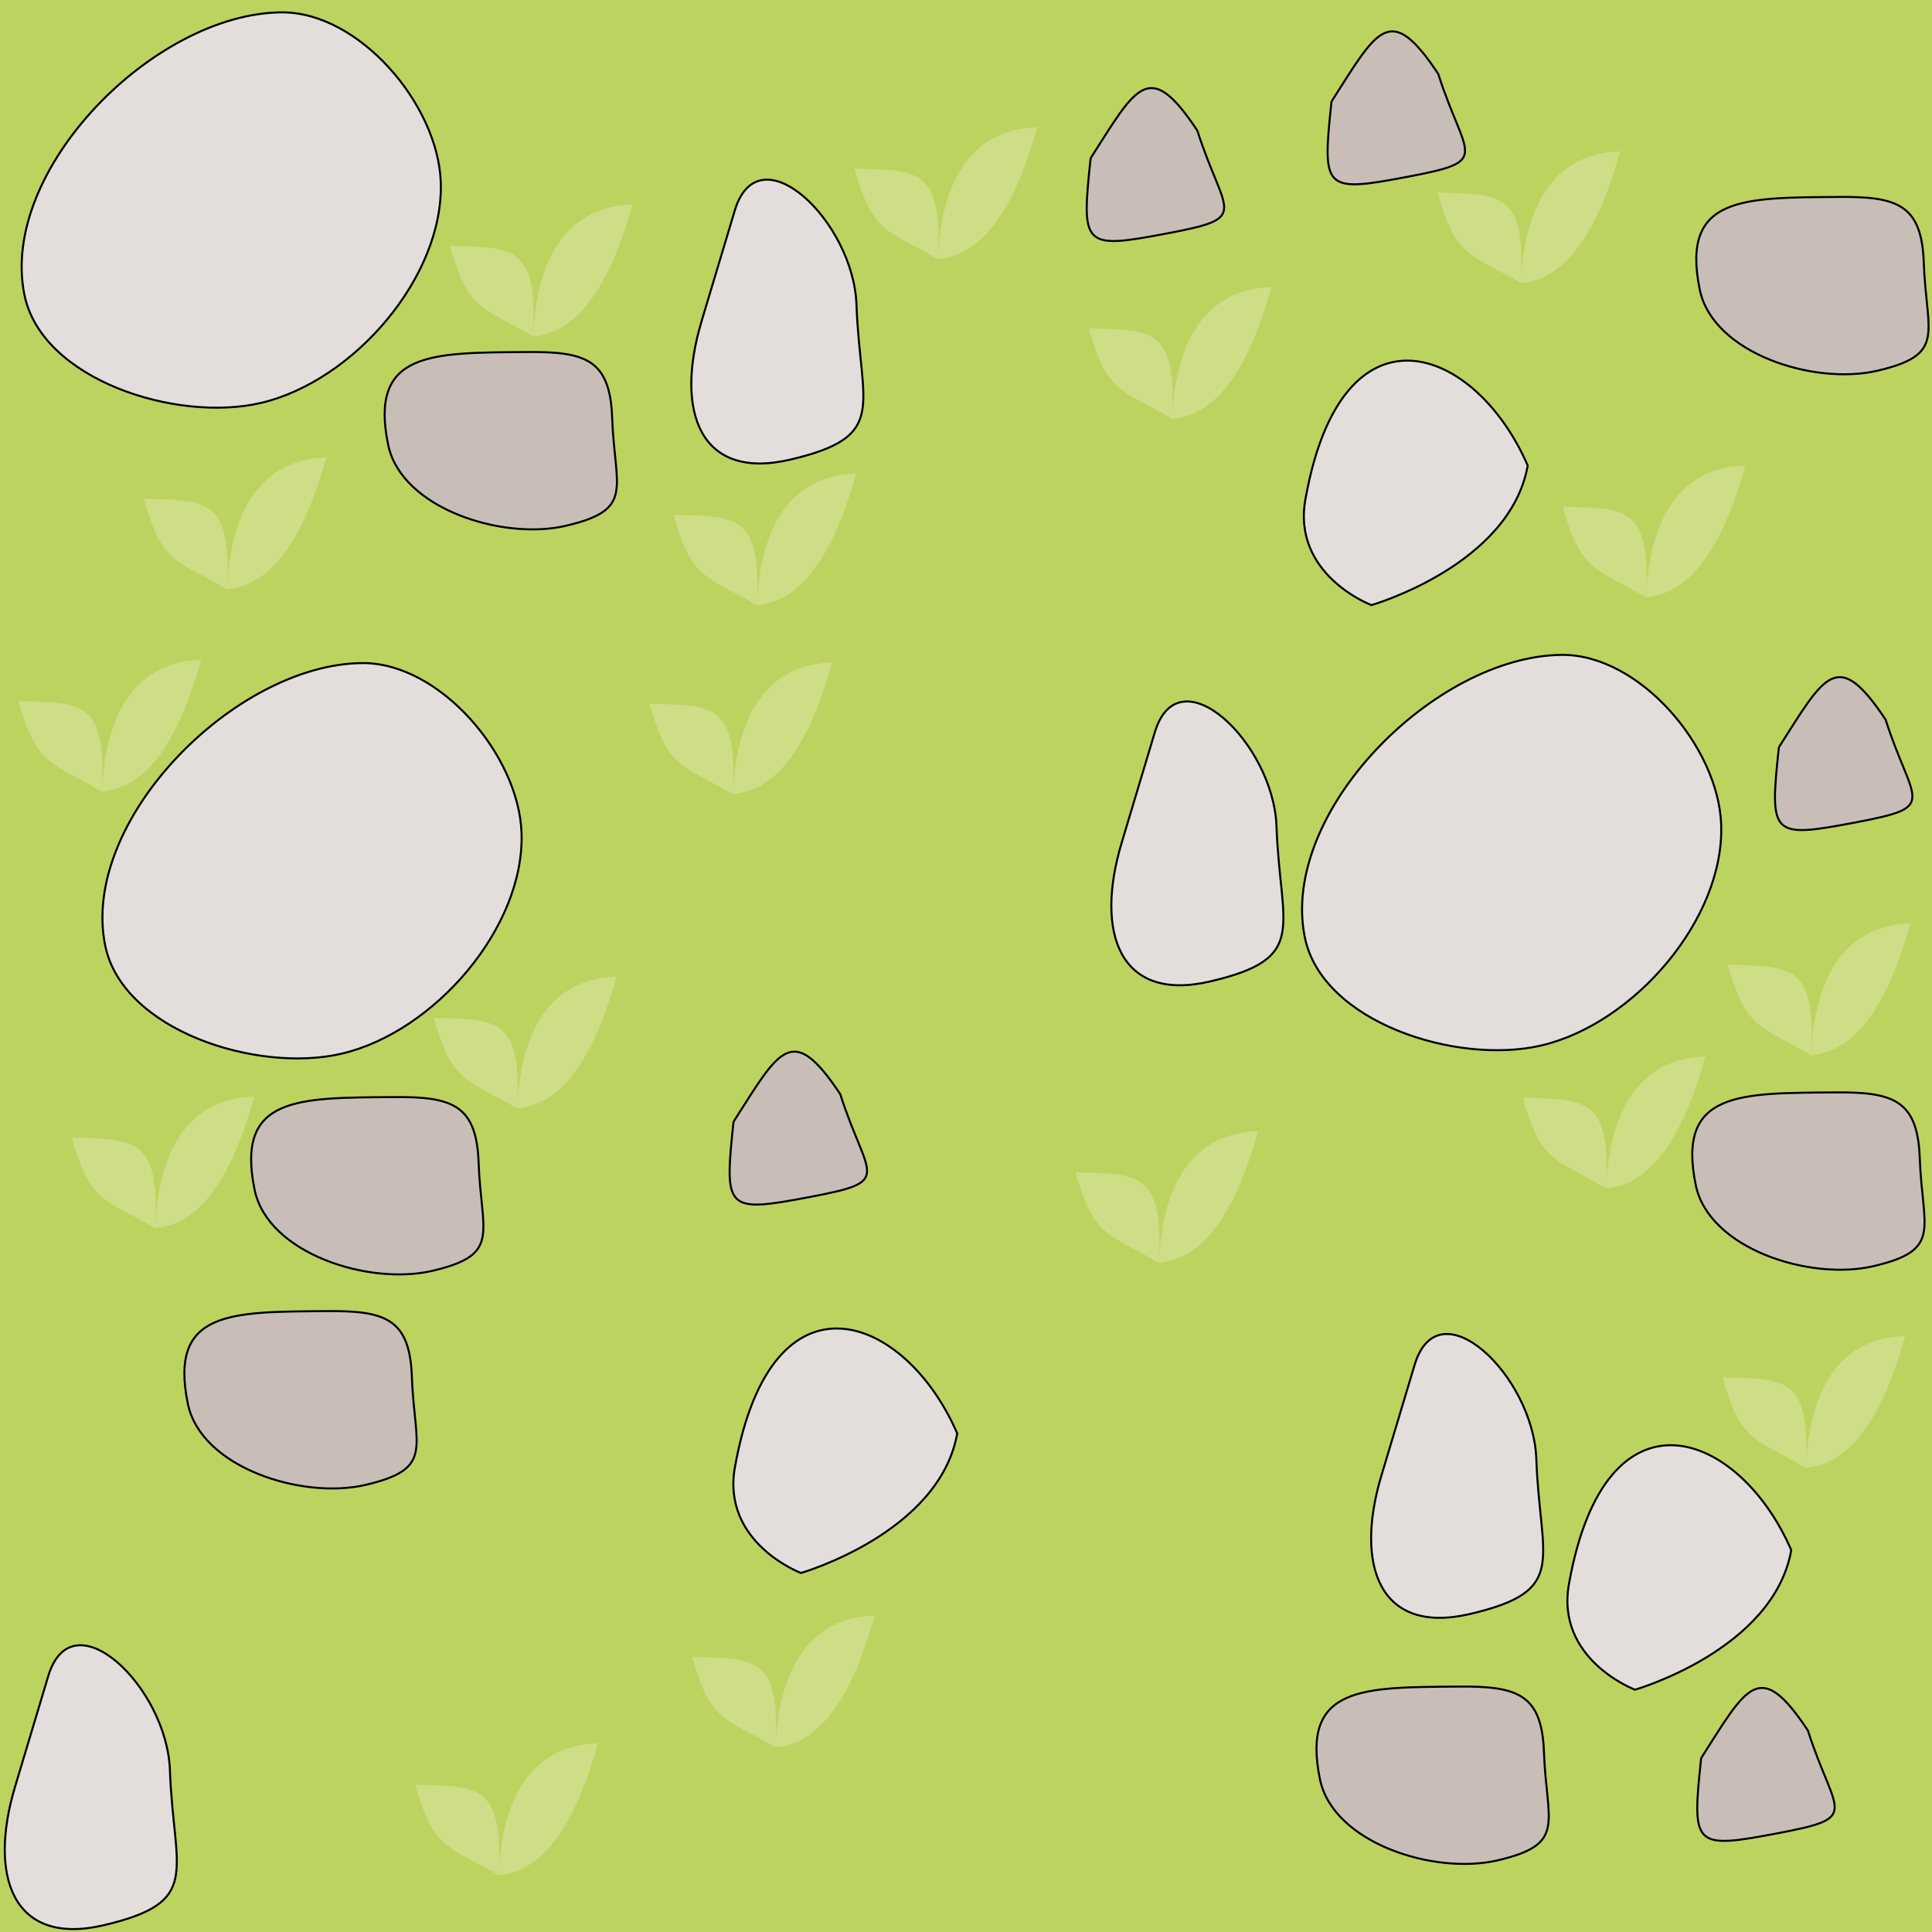
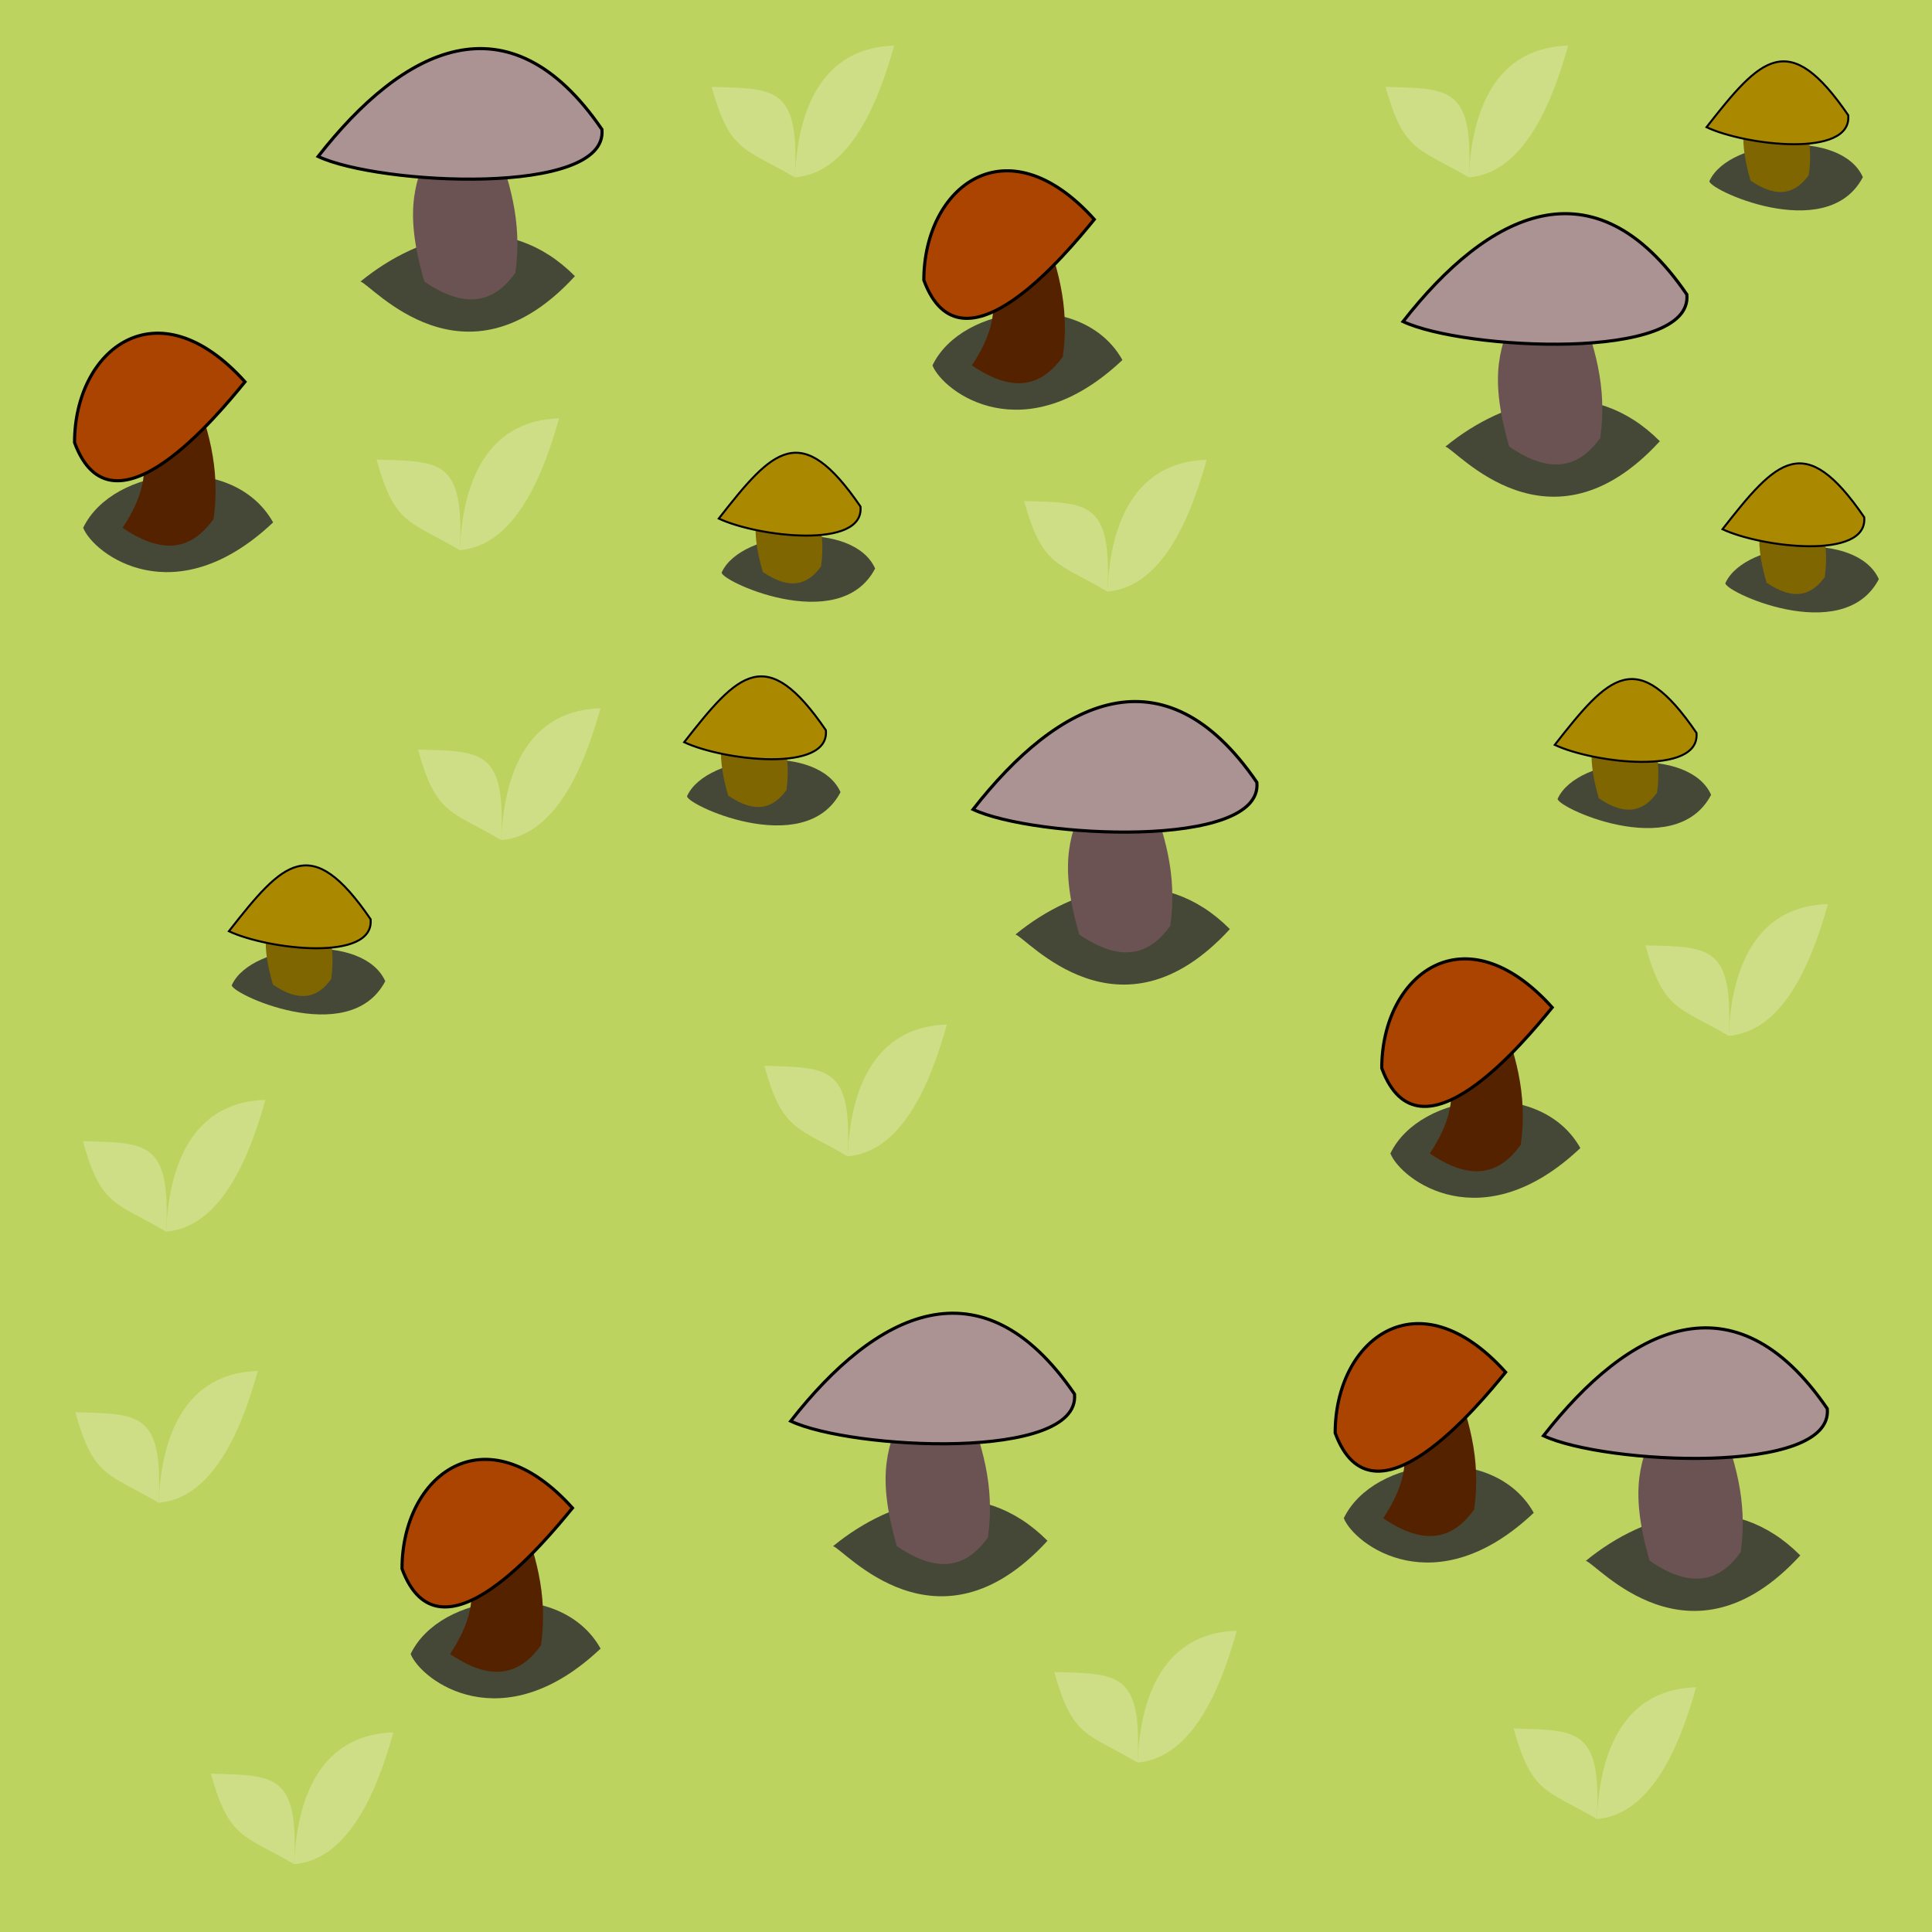
<svg xmlns="http://www.w3.org/2000/svg" xmlns:xlink="http://www.w3.org/1999/xlink" width="96mm" height="96mm" viewBox="0 0 96 96" version="1.1" id="svg8">
  <defs id="defs2" />
  <g id="layer1" transform="translate(0,-201)" style="display:inline">
    <rect style="opacity:1;fill:#bcd35f;fill-opacity:1;stroke:none;stroke-width:0.1;stroke-linejoin:bevel;stroke-miterlimit:4;stroke-dasharray:none;stroke-dashoffset:0;stroke-opacity:1" id="rect4504" width="96" height="96" x="0" y="201" />
-     <g transform="matrix(0.9999889,0,0,0.9999889,28.68986,228.7393)" style="display:inline;stroke-width:0.1;stroke-miterlimit:4;stroke-dasharray:none" id="use5480">
-       <path style="fill:#cdde87;fill-opacity:1;fill-rule:evenodd;stroke:none;stroke-width:0.1;stroke-linecap:butt;stroke-linejoin:miter;stroke-opacity:1;stroke-miterlimit:4;stroke-dasharray:none" d="M 7.726,11.728 C 10.299,11.507 11.748,8.451 12.659,5.179 9.471,5.267 7.892,7.74 7.726,11.728 Z" id="path1725" />
-       <path style="fill:#cdde87;fill-opacity:1;fill-rule:evenodd;stroke:none;stroke-width:0.1;stroke-linecap:butt;stroke-linejoin:miter;stroke-opacity:1;stroke-miterlimit:4;stroke-dasharray:none" d="M 7.726,11.728 C 5.22,10.25 4.498,10.501 3.588,7.229 6.775,7.317 7.958,7.211 7.726,11.728 Z" id="path1727" />
+   </g>
+   <g id="layer2" transform="translate(0,64)" style="display:inline">
+     <g id="g4721" transform="matrix(1.56251,0,0,1.56251,-8.488813,31.58512)">
+       <path id="path4674" d="m 23.716,-52.392 c -2.139,-2.153 -4.906,-1.395 -6.82,0.172 0.341,0.072 3.308,3.658 6.82,-0.172 z" style="fill:#454837;stroke:none;stroke-width:0.39px;stroke-linecap:butt;stroke-linejoin:miter;stroke-opacity:1" />
+       <path id="path4672" d="m 19.066,-56.491 c -0.344,1.026 -0.851,1.835 -0.138,4.271 1.376,0.938 2.249,0.618 2.893,-0.276 0.237,-1.657 -0.205,-2.974 -0.689,-4.271 z" style="fill:#6c5353;stroke:none;stroke-width:0.39px;stroke-linecap:butt;stroke-linejoin:miter;stroke-opacity:1" />
+       <path id="path4670" d="m 15.55,-56.198 c 2.697,-3.451 6.059,-5.199 9.025,-0.86 0.204,2.145 -7.102,1.766 -9.025,0.86 z" style="fill:#ac9393;fill-opacity:1;stroke:#000000;stroke-width:0.1;stroke-linecap:butt;stroke-linejoin:miter;stroke-miterlimit:4;stroke-dasharray:none;stroke-opacity:1" />
    </g>
-     <use x="0" y="0" xlink:href="#use5480" id="use1732" transform="translate(10.18646,-26.59062)" width="100%" height="100%" />
-     <use x="0" y="0" xlink:href="#use1732" id="use1734" transform="translate(28.97187,1.190625)" width="100%" height="100%" />
-     <use x="0" y="0" xlink:href="#use1734" id="use1736" transform="translate(-17.33021,6.746875)" width="100%" height="100%" />
-     <use x="0" y="0" xlink:href="#use1736" id="use1738" transform="translate(-20.6375,9.260416)" width="100%" height="100%" />
-     <use x="0" y="0" xlink:href="#use1738" id="use1740" transform="translate(-29.89792,30.95625)" width="100%" height="100%" />
-     <use x="0" y="0" xlink:href="#use1740" id="use1742" transform="translate(17.99167,-5.953125)" width="100%" height="100%" />
-     <use x="0" y="0" xlink:href="#use1742" id="use1744" transform="translate(-20.6375,-15.74271)" width="100%" height="100%" />
-     <use x="0" y="0" xlink:href="#use1744" id="use1746" transform="translate(6.217708,-10.05417)" width="100%" height="100%" />
-     <use x="0" y="0" xlink:href="#use1746" id="use1748" transform="translate(15.21354,-12.56771)" width="100%" height="100%" />
-     <use x="0" y="0" xlink:href="#use1748" id="use1750" transform="translate(55.29792,12.96458)" width="100%" height="100%" />
-     <use x="0" y="0" xlink:href="#use1750" id="use1752" transform="translate(8.202083,22.75417)" width="100%" height="100%" />
-     <use x="0" y="0" xlink:href="#use1752" id="use1754" transform="translate(-10.18646,6.614583)" width="100%" height="100%" />
-     <use x="0" y="0" xlink:href="#use1754" id="use1756" transform="translate(-22.225,3.704167)" width="100%" height="100%" />
-     <use x="0" y="0" xlink:href="#use1756" id="use1758" transform="translate(-19.05,24.07708)" width="100%" height="100%" />
-     <use x="0" y="0" xlink:href="#use1758" id="use1760" transform="translate(51.19687,-13.89062)" width="100%" height="100%" />
-     <use x="0" y="0" xlink:href="#use1760" id="use1762" transform="translate(-64.95521,20.24062)" width="100%" height="100%" />
-   </g>
-   <g id="layer3" />
-   <g id="layer2" transform="translate(0,64)" style="display:inline">
-     <path style="fill:#e3dedb;fill-opacity:1;fill-rule:evenodd;stroke:#000000;stroke-width:0.1;stroke-linecap:butt;stroke-linejoin:miter;stroke-miterlimit:4;stroke-dasharray:none;stroke-opacity:1" d="m 1.216,-49.341 c 0.865,4.217 7.556,6.343 11.747,5.363 4.596,-1.074 9.105,-6.264 8.938,-10.981 -0.137,-3.852 -4.063,-8.459 -7.917,-8.427 -6.327,0.052 -14.04,7.847 -12.769,14.045 z" id="path5587" />
-     <path style="fill:#c8beb7;fill-opacity:1;fill-rule:evenodd;stroke:#000000;stroke-width:0.1;stroke-linecap:butt;stroke-linejoin:miter;stroke-miterlimit:4;stroke-dasharray:none;stroke-opacity:1" d="m 19.286,-41.903 c 0.65,3.169 5.678,4.766 8.828,4.03 3.453,-0.807 2.429,-1.829 2.303,-5.373 -0.103,-2.894 -1.326,-3.286 -4.222,-3.262 -4.755,0.039 -7.864,-0.052 -6.909,4.606 z" id="use5507" />
-     <path style="fill:#e3dedb;fill-opacity:1;fill-rule:evenodd;stroke:#000000;stroke-width:0.1;stroke-linecap:butt;stroke-linejoin:miter;stroke-miterlimit:4;stroke-dasharray:none;stroke-opacity:1" d="m 34.86,-48.034 c -1.332,4.439 -0.114,7.929 4.399,6.874 4.948,-1.157 3.48,-2.62 3.299,-7.699 -0.147,-4.147 -4.857,-8.649 -6.049,-4.674 -1.65,5.499 -1.65,5.499 -1.65,5.499 z" id="use5539" />
-     <use x="0" y="0" xlink:href="#path5587" id="use5871" transform="translate(4.013477,32.33424)" width="100%" height="100%" style="stroke-width:0.1;stroke-miterlimit:4;stroke-dasharray:none" />
-     <path style="fill:#c8beb7;fill-opacity:1;fill-rule:evenodd;stroke:#000000;stroke-width:0.1;stroke-linecap:butt;stroke-linejoin:miter;stroke-miterlimit:4;stroke-dasharray:none;stroke-opacity:1" d="m 54.193,-56.139 c -0.469,4.403 -0.392,4.533 3.787,3.74 4.218,-0.801 2.868,-0.886 1.515,-5.112 -2.407,-3.621 -3.016,-2.206 -5.302,1.373 z" id="use5877" />
-     <use x="0" y="0" xlink:href="#use5507" id="use5879" transform="translate(65.174,-7.705961)" width="100%" height="100%" style="stroke-width:0.1;stroke-miterlimit:4;stroke-dasharray:none" />
-     <path style="fill:#e3dedb;fill-opacity:1;fill-rule:evenodd;stroke:#000000;stroke-width:0.1;stroke-linecap:butt;stroke-linejoin:miter;stroke-miterlimit:4;stroke-dasharray:none;stroke-opacity:1" d="m 64.875,-39.248 c -0.722,3.809 3.27,5.315 3.27,5.315 0,0 6.878,-1.971 7.766,-6.933 -2.564,-5.926 -9.205,-8.506 -11.035,1.618 z" id="use5881" />
-     <use x="0" y="0" xlink:href="#use5877" id="use5883" transform="translate(11.96939,-2.818013)" width="100%" height="100%" style="stroke-width:0.1;stroke-miterlimit:4;stroke-dasharray:none" />
-     <path id="use5887" d="m 88.392,-26.87 c -0.469,4.403 -0.392,4.533 3.787,3.74 4.218,-0.801 2.868,-0.886 1.515,-5.112 -2.407,-3.621 -3.016,-2.206 -5.302,1.373 z" style="fill:#c8beb7;fill-opacity:1;fill-rule:evenodd;stroke:#000000;stroke-width:0.1;stroke-linecap:butt;stroke-linejoin:miter;stroke-miterlimit:4;stroke-dasharray:none;stroke-opacity:1" />
-     <path id="use5895" d="m 64.839,-17.414 c 0.865,4.217 7.556,6.343 11.747,5.363 4.596,-1.074 9.105,-6.264 8.938,-10.981 -0.137,-3.852 -4.063,-8.459 -7.917,-8.427 -6.327,0.052 -14.04,7.847 -12.769,14.045 z" style="fill:#e3dedb;fill-opacity:1;fill-rule:evenodd;stroke:#000000;stroke-width:0.1;stroke-linecap:butt;stroke-linejoin:miter;stroke-miterlimit:4;stroke-dasharray:none;stroke-opacity:1" />
-     <use x="0" y="0" xlink:href="#use5507" id="use5897" transform="translate(-6.635,37.02086)" width="100%" height="100%" style="stroke-width:0.1;stroke-miterlimit:4;stroke-dasharray:none" />
-     <use x="0" y="0" xlink:href="#use5507" id="use5901" transform="translate(-9.951693,47.65671)" width="100%" height="100%" style="stroke-width:0.1;stroke-miterlimit:4;stroke-dasharray:none" />
-     <path id="use5905" d="m 0.746,24.791 c -1.332,4.439 -0.114,7.929 4.399,6.874 4.948,-1.157 3.48,-2.62 3.299,-7.699 -0.147,-4.147 -4.857,-8.649 -6.049,-4.674 -1.65,5.499 -1.65,5.499 -1.65,5.499 z" style="fill:#e3dedb;fill-opacity:1;fill-rule:evenodd;stroke:#000000;stroke-width:0.1;stroke-linecap:butt;stroke-linejoin:miter;stroke-miterlimit:4;stroke-dasharray:none;stroke-opacity:1" />
-     <path id="use5911" d="m 36.449,-8.261 c -0.469,4.403 -0.392,4.533 3.787,3.74 4.218,-0.801 2.868,-0.886 1.515,-5.112 -2.407,-3.621 -3.016,-2.206 -5.302,1.373 z" style="fill:#c8beb7;fill-opacity:1;fill-rule:evenodd;stroke:#000000;stroke-width:0.1;stroke-linecap:butt;stroke-linejoin:miter;stroke-miterlimit:4;stroke-dasharray:none;stroke-opacity:1" />
-     <use x="0" y="0" xlink:href="#use5539" id="use5913" transform="translate(20.87093,25.92783)" width="100%" height="100%" style="stroke-width:0.1;stroke-miterlimit:4;stroke-dasharray:none" />
-     <use x="0" y="0" xlink:href="#use5879" id="use5915" transform="translate(-0.1994392,44.49434)" width="100%" height="100%" style="stroke-width:0.1;stroke-miterlimit:4;stroke-dasharray:none" />
-     <path style="fill:#e3dedb;fill-opacity:1;fill-rule:evenodd;stroke:#000000;stroke-width:0.1;stroke-linecap:butt;stroke-linejoin:miter;stroke-miterlimit:4;stroke-dasharray:none;stroke-opacity:1" d="m 36.528,8.845 c -0.722,3.809 3.27,5.315 3.27,5.315 0,0 6.878,-1.971 7.766,-6.933 -2.564,-5.926 -9.205,-8.506 -11.035,1.618 z" id="use5917" />
-     <use x="0" y="0" xlink:href="#use5901" id="use5921" transform="translate(56.25339,18.65635)" width="100%" height="100%" style="stroke-width:0.1;stroke-miterlimit:4;stroke-dasharray:none" />
-     <path style="fill:#e3dedb;fill-opacity:1;fill-rule:evenodd;stroke:#000000;stroke-width:0.1;stroke-linecap:butt;stroke-linejoin:miter;stroke-miterlimit:4;stroke-dasharray:none;stroke-opacity:1" d="M 68.64,9.325 C 67.308,13.764 68.526,17.254 73.039,16.199 77.987,15.042 76.519,13.578 76.339,8.5 76.192,4.353 71.482,-0.149 70.29,3.826 68.64,9.325 68.64,9.325 68.64,9.325 Z" id="use5923" />
-     <use x="0" y="0" xlink:href="#use5883" id="use5925" transform="translate(18.36812,82.31351)" width="100%" height="100%" style="stroke-width:0.1;stroke-miterlimit:4;stroke-dasharray:none" />
-     <path style="fill:#e3dedb;fill-opacity:1;fill-rule:evenodd;stroke:#000000;stroke-width:0.1;stroke-linecap:butt;stroke-linejoin:miter;stroke-miterlimit:4;stroke-dasharray:none;stroke-opacity:1" d="m 77.971,14.645 c -0.722,3.809 3.27,5.315 3.27,5.315 0,0 6.878,-1.971 7.766,-6.933 -2.564,-5.926 -9.205,-8.506 -11.035,1.618 z" id="use5927" />
+     <g id="g4726" transform="matrix(1.56251,0,0,1.56251,-2.039594,20.0096)">
+       <path id="path4674-5" d="m 9.991,-37.153 c -1.262,-2.25 -5.101,-1.785 -6.041,0.172 0.341,0.851 2.919,2.781 6.041,-0.172 z" style="display:inline;fill:#454837;stroke:none;stroke-width:0.39px;stroke-linecap:butt;stroke-linejoin:miter;stroke-opacity:1" />
+       <path id="path4672-3" d="m 5.341,-41.252 c -0.342,1.026 1.486,1.835 -0.138,4.271 1.376,0.938 2.249,0.618 2.893,-0.276 0.237,-1.657 -0.205,-2.974 -0.689,-4.271 z" style="display:inline;fill:#552200;stroke:none;stroke-width:0.39px;stroke-linecap:butt;stroke-linejoin:miter;stroke-opacity:1" />
+       <path id="path4670-5" d="m 3.676,-39.692 c -2.298e-4,-2.959 2.62,-5.049 5.42,-1.932 -0.851,1.04 -4.224,5.164 -5.42,1.932 z" style="display:inline;fill:#aa4400;fill-opacity:1;stroke:#000000;stroke-width:0.1;stroke-linecap:butt;stroke-linejoin:miter;stroke-miterlimit:4;stroke-dasharray:none;stroke-opacity:1" />
+     </g>
+     <use x="0" y="0" xlink:href="#g4721" id="use4728" width="100%" height="100%" transform="translate(23.48177,62.83854)" />
+     <use x="0" y="0" xlink:href="#use4728" id="use4730" width="100%" height="100%" transform="translate(9.06198,-30.39401)" />
+     <use x="0" y="0" xlink:href="#use4730" id="use4732" width="100%" height="100%" transform="translate(28.34349,31.12161)" />
+     <use x="0" y="0" xlink:href="#g4726" id="use4734" width="100%" height="100%" transform="translate(42.20104,-8.069792)" />
+     <use x="0" y="0" xlink:href="#use4734" id="use4736" width="100%" height="100%" transform="translate(20.43906,57.28229)" />
+     <use x="0" y="0" xlink:href="#use4736" id="use4738" width="100%" height="100%" transform="translate(-46.36823,6.746875)" />
+     <g id="g4770">
+       <path id="path4674-2" d="m 43.485,-35.751 c -1.081,-2.417 -6.626,-1.925 -7.614,0.172 -0.32,0.336 5.822,3.261 7.614,-0.172 z" style="fill:#454837;stroke:none;stroke-width:0.39px;stroke-linecap:butt;stroke-linejoin:miter;stroke-opacity:1" />
+       <path id="path4672-9" d="m 38.042,-39.85 c -0.344,1.026 -0.851,1.835 -0.138,4.271 1.376,0.938 2.249,0.618 2.893,-0.276 0.237,-1.657 -0.205,-2.974 -0.689,-4.271 z" style="fill:#806600;stroke:none;stroke-width:0.39px;stroke-linecap:butt;stroke-linejoin:miter;stroke-opacity:1" />
+       <path id="path4670-1" d="m 35.716,-38.233 c 2.697,-3.451 4.075,-4.935 7.041,-0.596 0.204,2.145 -5.118,1.502 -7.041,0.596 z" style="fill:#aa8800;fill-opacity:1;stroke:#000000;stroke-width:0.1;stroke-linecap:butt;stroke-linejoin:miter;stroke-miterlimit:4;stroke-dasharray:none;stroke-opacity:1" />
+     </g>
+     <use x="0" y="0" xlink:href="#g4770" id="use4772" width="100%" height="100%" transform="translate(-1.719792,11.1125)" />
+     <use x="0" y="0" xlink:href="#use4772" id="use4774" width="100%" height="100%" transform="translate(-22.62187,9.392708)" />
+     <use x="0" y="0" xlink:href="#use4774" id="use4776" width="100%" height="100%" transform="translate(65.88125,-9.260417)" />
+     <use x="0" y="0" xlink:href="#use4728" id="use4807" width="100%" height="100%" transform="translate(30.42708,-54.63646)" />
+     <use x="0" y="0" xlink:href="#use4776" id="use4809" width="100%" height="100%" transform="translate(7.540625,-30.69167)" />
+     <use x="0" y="0" xlink:href="#use4809" id="use4811" width="100%" height="100%" transform="translate(0.79375,19.97604)" />
+     <use x="0" y="0" xlink:href="#use4734" id="use4813" width="100%" height="100%" transform="translate(22.75417,39.15833)" />
+     <g id="use4583" style="display:inline" transform="matrix(0.9999889,0,0,0.9999889,6.889442,16.90406)">
+       <path id="path5523" d="M 7.726,11.728 C 10.299,11.507 11.748,8.451 12.659,5.179 9.471,5.267 7.892,7.74 7.726,11.728 Z" style="fill:#cdde87;fill-opacity:1;fill-rule:evenodd;stroke:none;stroke-width:0.403px;stroke-linecap:butt;stroke-linejoin:miter;stroke-opacity:1" />
+       <path id="path5525" d="M 7.726,11.728 C 5.22,10.25 4.498,10.501 3.588,7.229 6.775,7.317 7.958,7.211 7.726,11.728 Z" style="fill:#cdde87;fill-opacity:1;fill-rule:evenodd;stroke:none;stroke-width:0.403px;stroke-linecap:butt;stroke-linejoin:miter;stroke-opacity:1" />
+     </g>
+     <use x="0" y="0" xlink:href="#use4583" id="use5529" width="100%" height="100%" transform="translate(-6.735192,-17.96051)" />
+     <use x="0" y="0" xlink:href="#use4583" id="use5531" width="100%" height="100%" transform="translate(41.90786,-5.051394)" />
+     <use x="0" y="0" xlink:href="#use5531" id="use5533" width="100%" height="100%" transform="translate(-14.40583,-30.12128)" />
+     <use x="0" y="0" xlink:href="#use5533" id="use5535" width="100%" height="100%" transform="translate(-17.21216,-15.71545)" />
+     <use x="0" y="0" xlink:href="#use5535" id="use5537" width="100%" height="100%" transform="translate(-16.65089,19.45722)" />
+     <use x="0" y="0" xlink:href="#use5537" id="use5539" width="100%" height="100%" transform="translate(14.59292,-33.86305)" />
+     <use x="0" y="0" xlink:href="#use5539" id="use5541" width="100%" height="100%" transform="translate(32.17925,2.057975)" />
+     <use x="0" y="0" xlink:href="#use5541" id="use5543" width="100%" height="100%" transform="translate(-15.52836,-20.57975)" />
+     <use x="0" y="0" xlink:href="#use5543" id="use5545" width="100%" height="100%" transform="translate(33.48887)" />
+     <use x="0" y="0" xlink:href="#use5545" id="use5547" width="100%" height="100%" transform="translate(12.90912,42.65622)" />
+     <use x="0" y="0" xlink:href="#use5547" id="use5549" width="100%" height="100%" transform="translate(-6.548103,38.91444)" />
  </g>
</svg>
